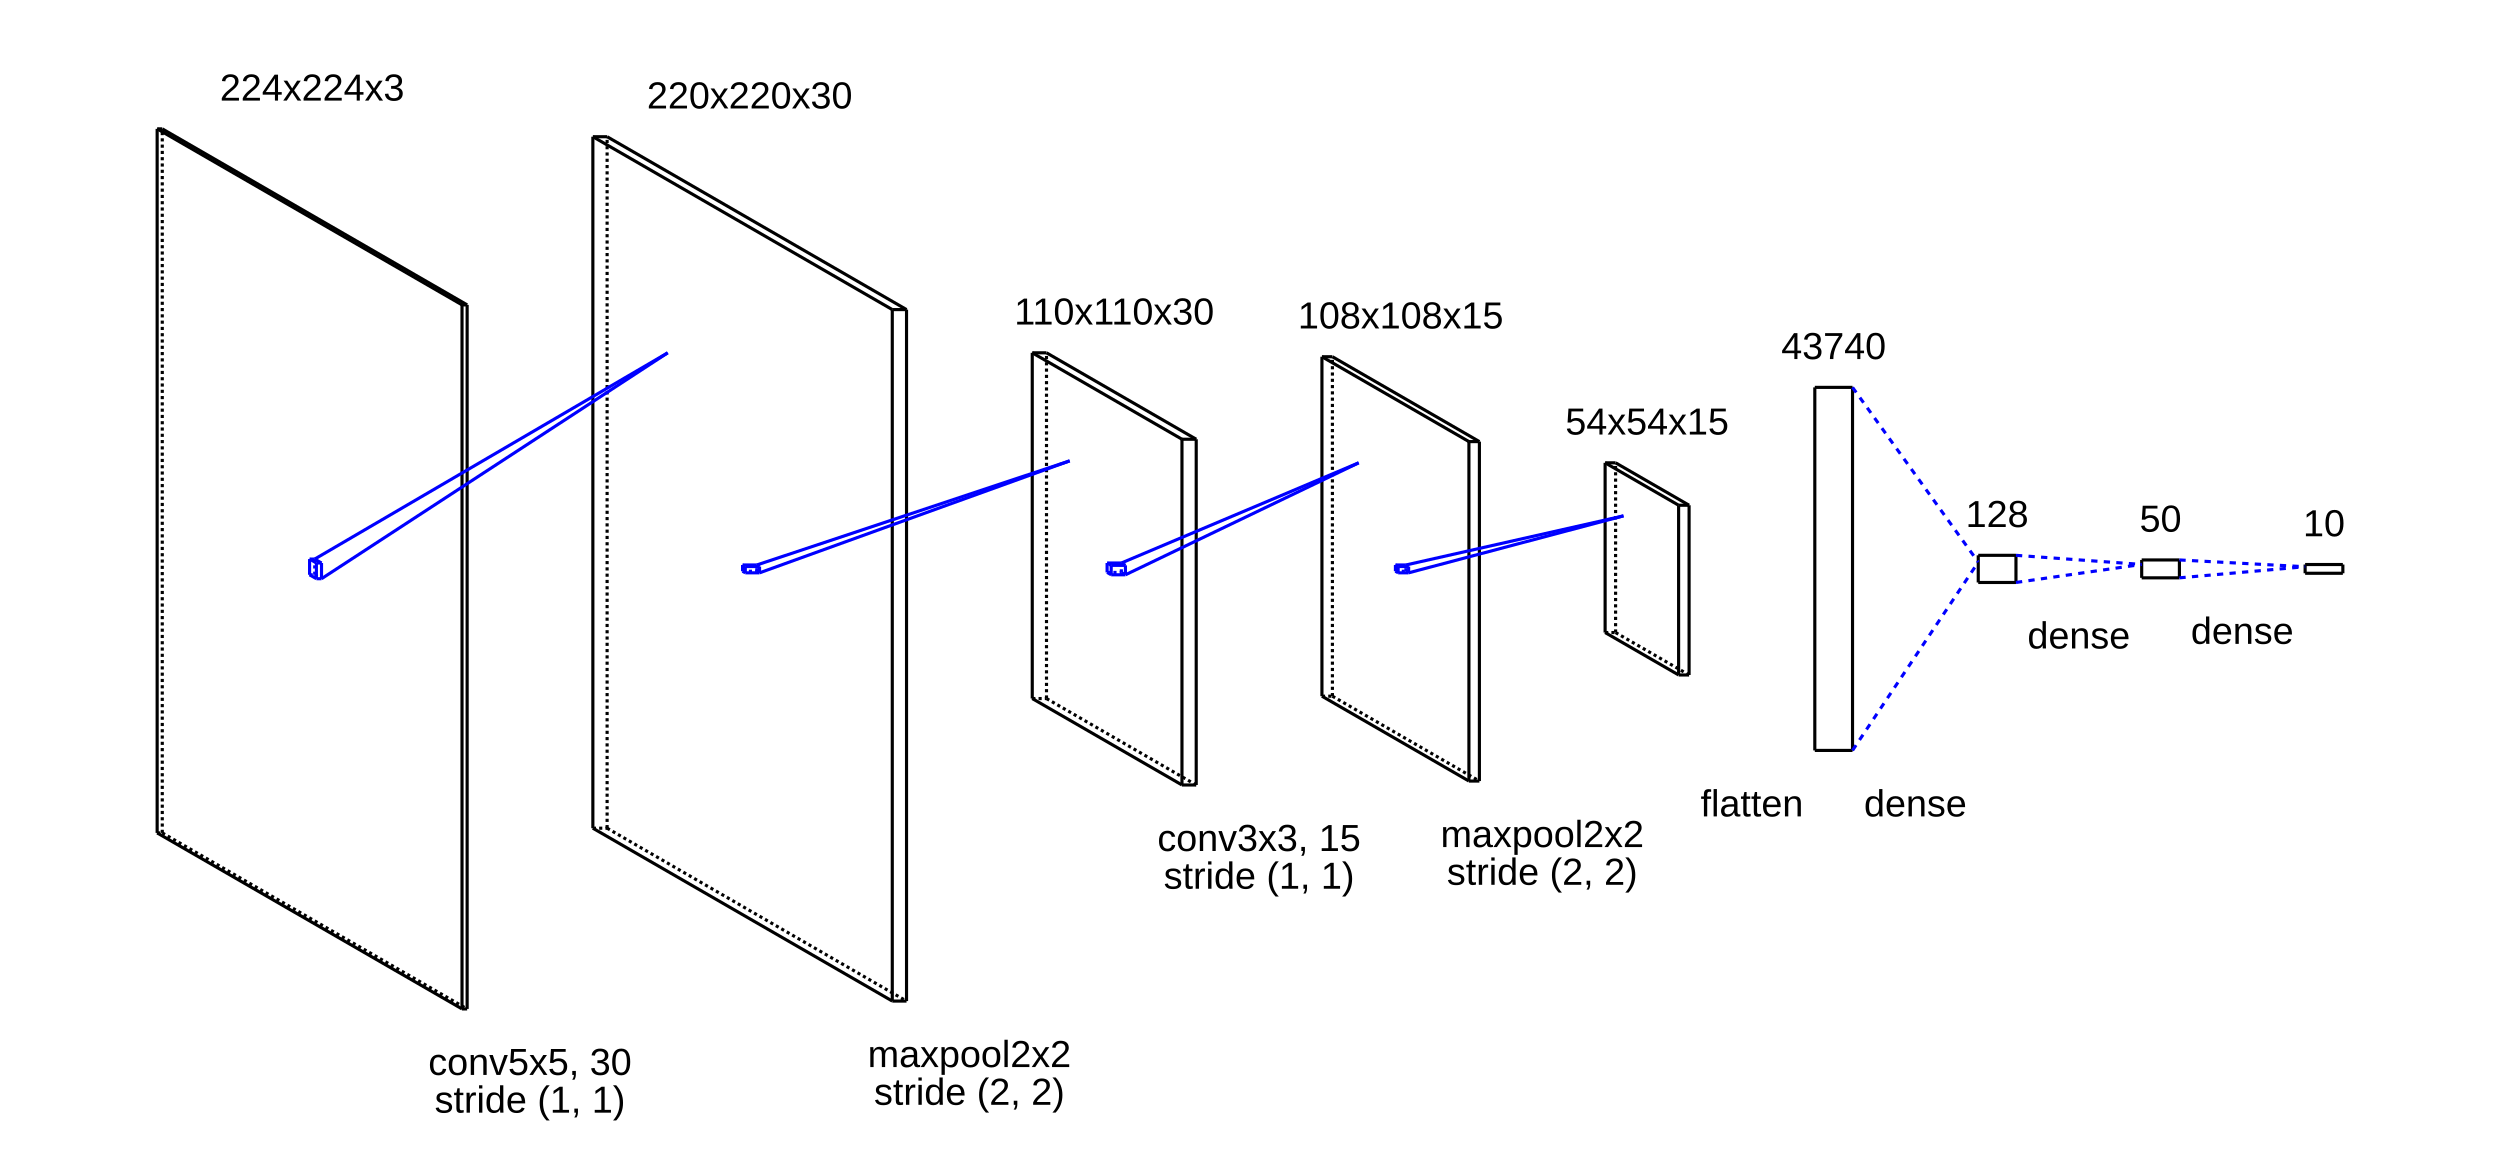
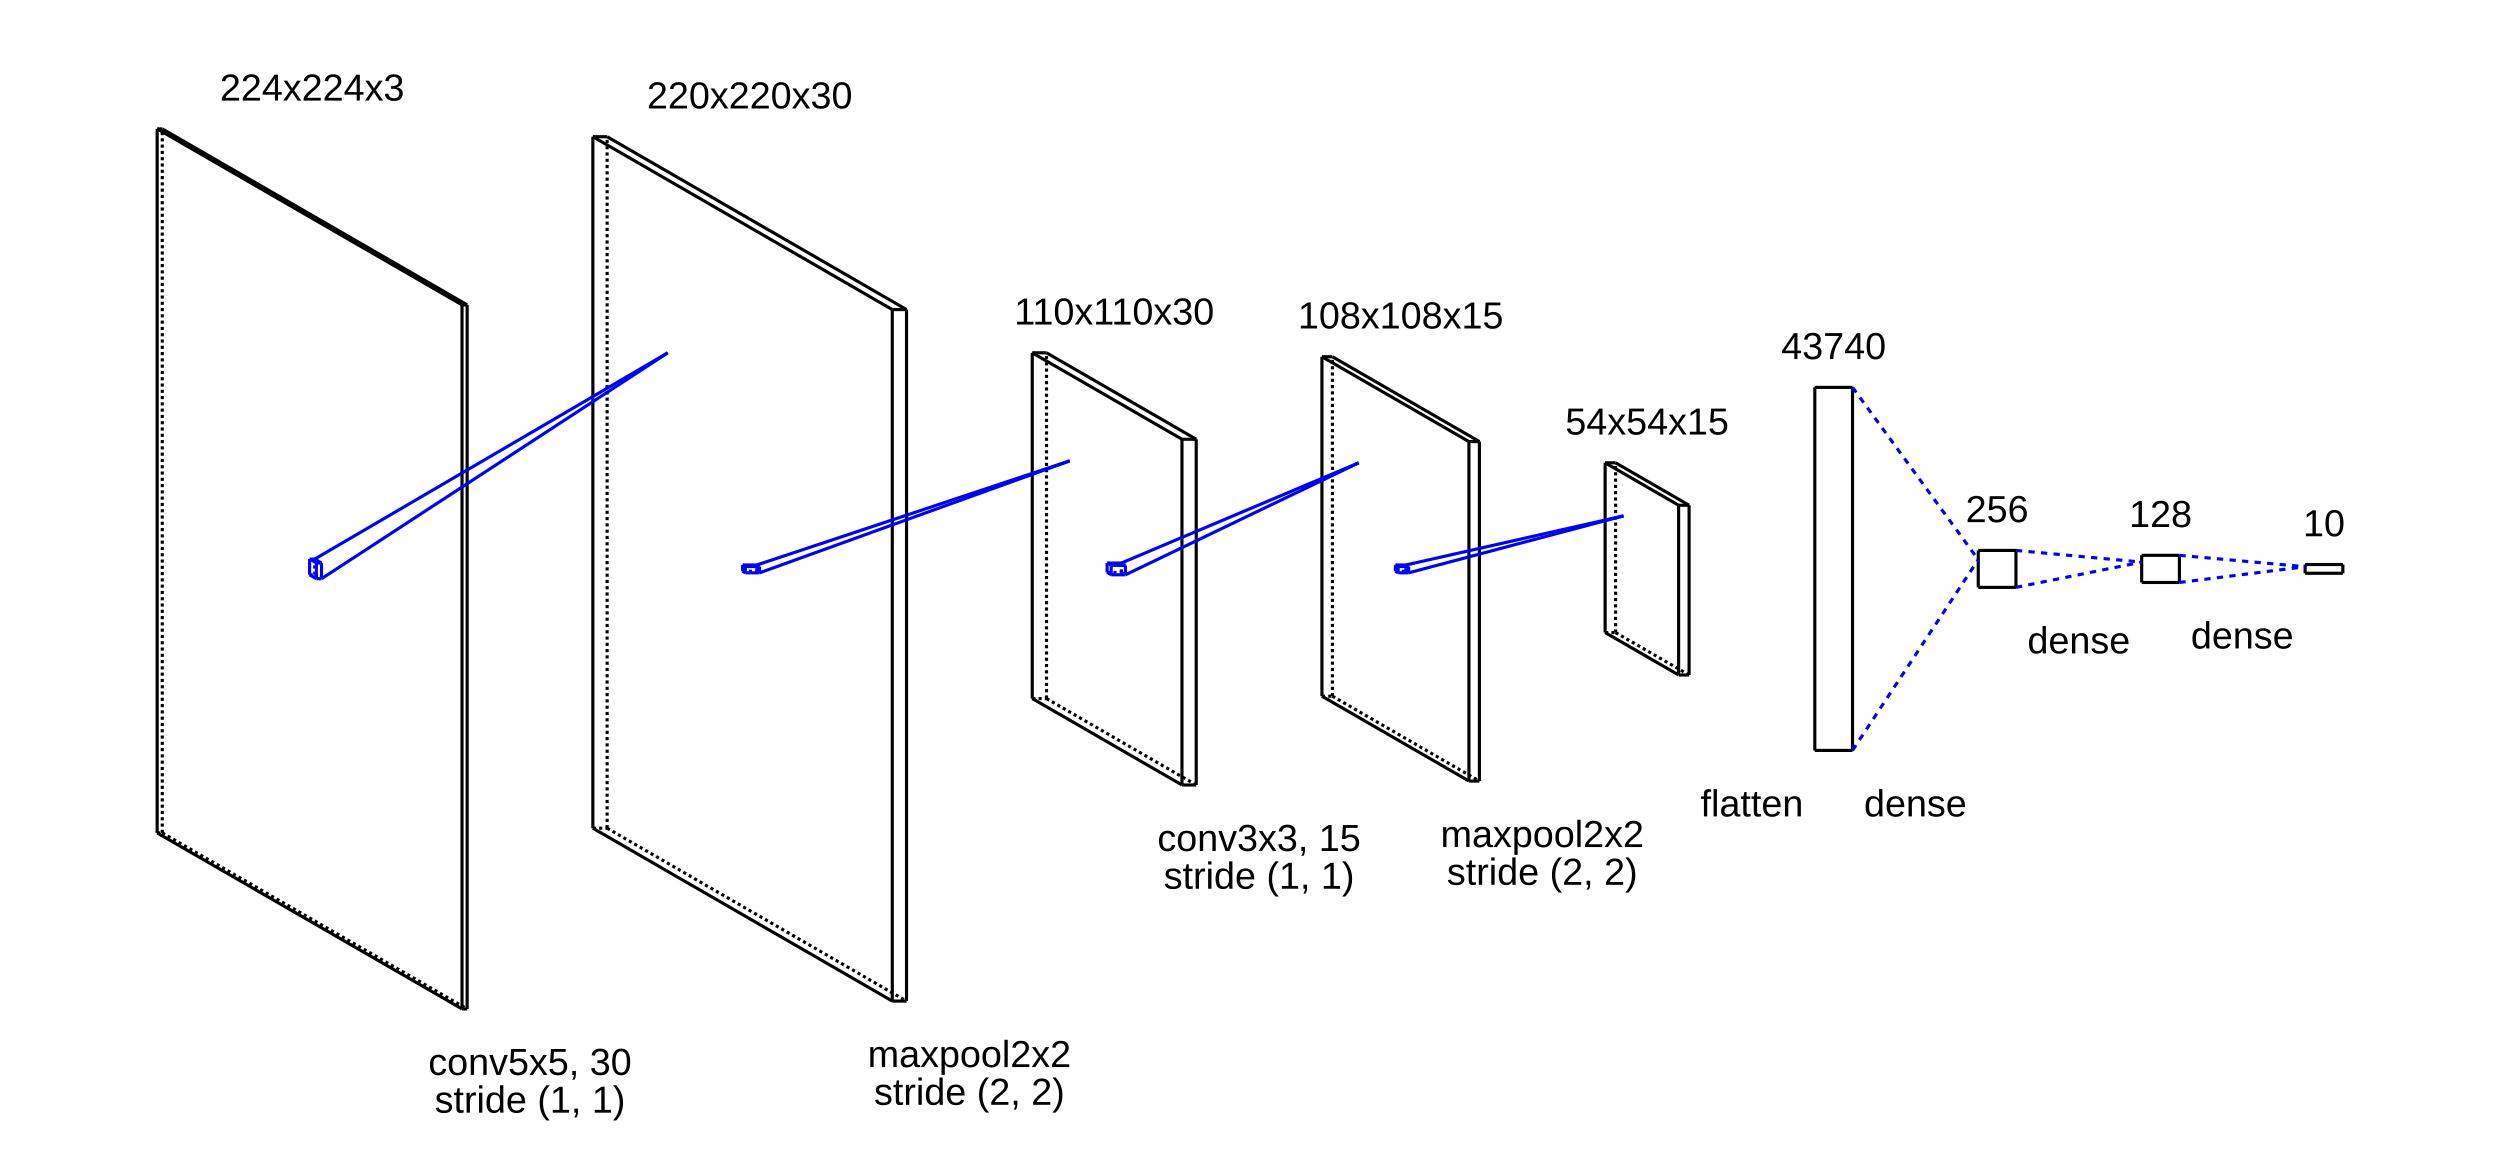
<svg xmlns="http://www.w3.org/2000/svg" width="795.399" height="374.0" viewBox="-50 -181.0 795.399 374.0">
  <line x1="0" y1="84.0" x2="0" y2="-140.0" stroke-width="1" stroke-dasharray="none" stroke="rgb(0, 0, 0)" />
  <line x1="1.629" y1="84.0" x2="1.629" y2="-140.0" stroke-width="1" stroke-dasharray="1" stroke="rgb(0, 0, 0)" />
  <line x1="96.995" y1="140.0" x2="96.995" y2="-84.0" stroke-width="1" stroke-dasharray="none" stroke="rgb(0, 0, 0)" />
  <line x1="98.624" y1="140.0" x2="98.624" y2="-84.0" stroke-width="1" stroke-dasharray="none" stroke="rgb(0, 0, 0)" />
  <line x1="0" y1="84.0" x2="96.995" y2="140.0" stroke-width="1" stroke-dasharray="none" stroke="rgb(0, 0, 0)" />
  <line x1="0" y1="-140.0" x2="96.995" y2="-84.0" stroke-width="1" stroke-dasharray="none" stroke="rgb(0, 0, 0)" />
  <line x1="1.629" y1="84.0" x2="98.624" y2="140.0" stroke-width="1" stroke-dasharray="1" stroke="rgb(0, 0, 0)" />
  <line x1="1.629" y1="-140.0" x2="98.624" y2="-84.0" stroke-width="1" stroke-dasharray="none" stroke="rgb(0, 0, 0)" />
  <line x1="0" y1="84.0" x2="1.629" y2="84.0" stroke-width="1" stroke-dasharray="1" stroke="rgb(0, 0, 0)" />
  <line x1="96.995" y1="140.0" x2="98.624" y2="140.0" stroke-width="1" stroke-dasharray="none" stroke="rgb(0, 0, 0)" />
  <line x1="0" y1="-140.0" x2="1.629" y2="-140.0" stroke-width="1" stroke-dasharray="none" stroke="rgb(0, 0, 0)" />
  <line x1="96.995" y1="-84.0" x2="98.624" y2="-84.0" stroke-width="1" stroke-dasharray="none" stroke="rgb(0, 0, 0)" />
  <text x="49.312" y="-149.0" font-family="arial" font-size="12px" text-anchor="middle" fill="rgb(0, 0, 0)">224x224x3</text>
  <line x1="138.624" y1="82.5" x2="138.624" y2="-137.5" stroke-width="1" stroke-dasharray="none" stroke="rgb(0, 0, 0)" />
  <line x1="143.159" y1="82.5" x2="143.159" y2="-137.5" stroke-width="1" stroke-dasharray="1" stroke="rgb(0, 0, 0)" />
  <line x1="233.887" y1="137.5" x2="233.887" y2="-82.5" stroke-width="1" stroke-dasharray="none" stroke="rgb(0, 0, 0)" />
  <line x1="238.421" y1="137.5" x2="238.421" y2="-82.5" stroke-width="1" stroke-dasharray="none" stroke="rgb(0, 0, 0)" />
  <line x1="138.624" y1="82.5" x2="233.887" y2="137.5" stroke-width="1" stroke-dasharray="none" stroke="rgb(0, 0, 0)" />
  <line x1="138.624" y1="-137.5" x2="233.887" y2="-82.5" stroke-width="1" stroke-dasharray="none" stroke="rgb(0, 0, 0)" />
  <line x1="143.159" y1="82.5" x2="238.421" y2="137.5" stroke-width="1" stroke-dasharray="1" stroke="rgb(0, 0, 0)" />
  <line x1="143.159" y1="-137.5" x2="238.421" y2="-82.5" stroke-width="1" stroke-dasharray="none" stroke="rgb(0, 0, 0)" />
  <line x1="138.624" y1="82.5" x2="143.159" y2="82.5" stroke-width="1" stroke-dasharray="1" stroke="rgb(0, 0, 0)" />
  <line x1="233.887" y1="137.5" x2="238.421" y2="137.5" stroke-width="1" stroke-dasharray="none" stroke="rgb(0, 0, 0)" />
  <line x1="138.624" y1="-137.5" x2="143.159" y2="-137.5" stroke-width="1" stroke-dasharray="none" stroke="rgb(0, 0, 0)" />
  <line x1="233.887" y1="-82.5" x2="238.421" y2="-82.5" stroke-width="1" stroke-dasharray="none" stroke="rgb(0, 0, 0)" />
  <text x="188.523" y="-146.5" font-family="arial" font-size="12px" text-anchor="middle" fill="rgb(0, 0, 0)">220x220x30</text>
  <line x1="278.421" y1="41.25" x2="278.421" y2="-68.75" stroke-width="1" stroke-dasharray="none" stroke="rgb(0, 0, 0)" />
  <line x1="282.955" y1="41.25" x2="282.955" y2="-68.75" stroke-width="1" stroke-dasharray="1" stroke="rgb(0, 0, 0)" />
  <line x1="326.053" y1="68.75" x2="326.053" y2="-41.25" stroke-width="1" stroke-dasharray="none" stroke="rgb(0, 0, 0)" />
  <line x1="330.587" y1="68.75" x2="330.587" y2="-41.25" stroke-width="1" stroke-dasharray="none" stroke="rgb(0, 0, 0)" />
  <line x1="278.421" y1="41.25" x2="326.053" y2="68.75" stroke-width="1" stroke-dasharray="none" stroke="rgb(0, 0, 0)" />
  <line x1="278.421" y1="-68.75" x2="326.053" y2="-41.25" stroke-width="1" stroke-dasharray="none" stroke="rgb(0, 0, 0)" />
  <line x1="282.955" y1="41.25" x2="330.587" y2="68.75" stroke-width="1" stroke-dasharray="1" stroke="rgb(0, 0, 0)" />
  <line x1="282.955" y1="-68.75" x2="330.587" y2="-41.25" stroke-width="1" stroke-dasharray="none" stroke="rgb(0, 0, 0)" />
  <line x1="278.421" y1="41.25" x2="282.955" y2="41.25" stroke-width="1" stroke-dasharray="1" stroke="rgb(0, 0, 0)" />
  <line x1="326.053" y1="68.75" x2="330.587" y2="68.75" stroke-width="1" stroke-dasharray="none" stroke="rgb(0, 0, 0)" />
  <line x1="278.421" y1="-68.75" x2="282.955" y2="-68.75" stroke-width="1" stroke-dasharray="none" stroke="rgb(0, 0, 0)" />
  <line x1="326.053" y1="-41.25" x2="330.587" y2="-41.25" stroke-width="1" stroke-dasharray="none" stroke="rgb(0, 0, 0)" />
  <text x="304.504" y="-77.75" font-family="arial" font-size="12px" text-anchor="middle" fill="rgb(0, 0, 0)">110x110x30</text>
  <line x1="370.587" y1="40.5" x2="370.587" y2="-67.5" stroke-width="1" stroke-dasharray="none" stroke="rgb(0, 0, 0)" />
  <line x1="373.919" y1="40.5" x2="373.919" y2="-67.5" stroke-width="1" stroke-dasharray="1" stroke="rgb(0, 0, 0)" />
  <line x1="417.352" y1="67.5" x2="417.352" y2="-40.5" stroke-width="1" stroke-dasharray="none" stroke="rgb(0, 0, 0)" />
  <line x1="420.684" y1="67.5" x2="420.684" y2="-40.5" stroke-width="1" stroke-dasharray="none" stroke="rgb(0, 0, 0)" />
  <line x1="370.587" y1="40.5" x2="417.352" y2="67.5" stroke-width="1" stroke-dasharray="none" stroke="rgb(0, 0, 0)" />
  <line x1="370.587" y1="-67.5" x2="417.352" y2="-40.5" stroke-width="1" stroke-dasharray="none" stroke="rgb(0, 0, 0)" />
  <line x1="373.919" y1="40.5" x2="420.684" y2="67.5" stroke-width="1" stroke-dasharray="1" stroke="rgb(0, 0, 0)" />
  <line x1="373.919" y1="-67.5" x2="420.684" y2="-40.5" stroke-width="1" stroke-dasharray="none" stroke="rgb(0, 0, 0)" />
  <line x1="370.587" y1="40.5" x2="373.919" y2="40.5" stroke-width="1" stroke-dasharray="1" stroke="rgb(0, 0, 0)" />
  <line x1="417.352" y1="67.5" x2="420.684" y2="67.5" stroke-width="1" stroke-dasharray="none" stroke="rgb(0, 0, 0)" />
  <line x1="370.587" y1="-67.5" x2="373.919" y2="-67.5" stroke-width="1" stroke-dasharray="none" stroke="rgb(0, 0, 0)" />
  <line x1="417.352" y1="-40.5" x2="420.684" y2="-40.5" stroke-width="1" stroke-dasharray="none" stroke="rgb(0, 0, 0)" />
  <text x="395.636" y="-76.5" font-family="arial" font-size="12px" text-anchor="middle" fill="rgb(0, 0, 0)">108x108x15</text>
  <line x1="460.684" y1="20.25" x2="460.684" y2="-33.75" stroke-width="1" stroke-dasharray="none" stroke="rgb(0, 0, 0)" />
  <line x1="464.016" y1="20.25" x2="464.016" y2="-33.75" stroke-width="1" stroke-dasharray="1" stroke="rgb(0, 0, 0)" />
  <line x1="484.067" y1="33.75" x2="484.067" y2="-20.25" stroke-width="1" stroke-dasharray="none" stroke="rgb(0, 0, 0)" />
  <line x1="487.399" y1="33.75" x2="487.399" y2="-20.25" stroke-width="1" stroke-dasharray="none" stroke="rgb(0, 0, 0)" />
  <line x1="460.684" y1="20.25" x2="484.067" y2="33.75" stroke-width="1" stroke-dasharray="none" stroke="rgb(0, 0, 0)" />
  <line x1="460.684" y1="-33.75" x2="484.067" y2="-20.25" stroke-width="1" stroke-dasharray="none" stroke="rgb(0, 0, 0)" />
  <line x1="464.016" y1="20.25" x2="487.399" y2="33.75" stroke-width="1" stroke-dasharray="1" stroke="rgb(0, 0, 0)" />
  <line x1="464.016" y1="-33.75" x2="487.399" y2="-20.25" stroke-width="1" stroke-dasharray="none" stroke="rgb(0, 0, 0)" />
  <line x1="460.684" y1="20.25" x2="464.016" y2="20.25" stroke-width="1" stroke-dasharray="1" stroke="rgb(0, 0, 0)" />
  <line x1="484.067" y1="33.75" x2="487.399" y2="33.75" stroke-width="1" stroke-dasharray="none" stroke="rgb(0, 0, 0)" />
  <line x1="460.684" y1="-33.75" x2="464.016" y2="-33.75" stroke-width="1" stroke-dasharray="none" stroke="rgb(0, 0, 0)" />
  <line x1="484.067" y1="-20.25" x2="487.399" y2="-20.25" stroke-width="1" stroke-dasharray="none" stroke="rgb(0, 0, 0)" />
  <text x="474.042" y="-42.75" font-family="arial" font-size="12px" text-anchor="middle" fill="rgb(0, 0, 0)">54x54x15</text>
  <line x1="527.399" y1="-57.754" x2="527.399" y2="57.754" stroke-width="1" stroke-dasharray="none" stroke="rgb(0, 0, 0)" />
  <line x1="527.399" y1="57.754" x2="539.399" y2="57.754" stroke-width="1" stroke-dasharray="none" stroke="rgb(0, 0, 0)" />
  <line x1="539.399" y1="57.754" x2="539.399" y2="-57.754" stroke-width="1" stroke-dasharray="none" stroke="rgb(0, 0, 0)" />
  <line x1="539.399" y1="-57.754" x2="527.399" y2="-57.754" stroke-width="1" stroke-dasharray="none" stroke="rgb(0, 0, 0)" />
  <text x="533.399" y="-66.754" font-family="arial" font-size="12px" text-anchor="middle" fill="rgb(0, 0, 0)">43740</text>
-   <line x1="579.399" y1="-4.32" x2="579.399" y2="4.32" stroke-width="1" stroke-dasharray="none" stroke="rgb(0, 0, 0)" />
-   <line x1="579.399" y1="4.32" x2="591.399" y2="4.32" stroke-width="1" stroke-dasharray="none" stroke="rgb(0, 0, 0)" />
-   <line x1="591.399" y1="4.32" x2="591.399" y2="-4.32" stroke-width="1" stroke-dasharray="none" stroke="rgb(0, 0, 0)" />
-   <line x1="591.399" y1="-4.32" x2="579.399" y2="-4.32" stroke-width="1" stroke-dasharray="none" stroke="rgb(0, 0, 0)" />
-   <text x="585.399" y="-13.32" font-family="arial" font-size="12px" text-anchor="middle" fill="rgb(0, 0, 0)">128</text>
-   <line x1="631.399" y1="-2.845" x2="631.399" y2="2.845" stroke-width="1" stroke-dasharray="none" stroke="rgb(0, 0, 0)" />
-   <line x1="631.399" y1="2.845" x2="643.399" y2="2.845" stroke-width="1" stroke-dasharray="none" stroke="rgb(0, 0, 0)" />
-   <line x1="643.399" y1="2.845" x2="643.399" y2="-2.845" stroke-width="1" stroke-dasharray="none" stroke="rgb(0, 0, 0)" />
-   <line x1="643.399" y1="-2.845" x2="631.399" y2="-2.845" stroke-width="1" stroke-dasharray="none" stroke="rgb(0, 0, 0)" />
-   <text x="637.399" y="-11.845" font-family="arial" font-size="12px" text-anchor="middle" fill="rgb(0, 0, 0)">50</text>
+   <line x1="579.399" y1="-5.879" x2="579.399" y2="5.879" stroke-width="1" stroke-dasharray="none" stroke="rgb(0, 0, 0)" />
+   <line x1="579.399" y1="5.879" x2="591.399" y2="5.879" stroke-width="1" stroke-dasharray="none" stroke="rgb(0, 0, 0)" />
+   <line x1="591.399" y1="5.879" x2="591.399" y2="-5.879" stroke-width="1" stroke-dasharray="none" stroke="rgb(0, 0, 0)" />
+   <line x1="591.399" y1="-5.879" x2="579.399" y2="-5.879" stroke-width="1" stroke-dasharray="none" stroke="rgb(0, 0, 0)" />
+   <text x="585.399" y="-14.879" font-family="arial" font-size="12px" text-anchor="middle" fill="rgb(0, 0, 0)">256</text>
+   <line x1="631.399" y1="-4.32" x2="631.399" y2="4.32" stroke-width="1" stroke-dasharray="none" stroke="rgb(0, 0, 0)" />
+   <line x1="631.399" y1="4.32" x2="643.399" y2="4.32" stroke-width="1" stroke-dasharray="none" stroke="rgb(0, 0, 0)" />
+   <line x1="643.399" y1="4.32" x2="643.399" y2="-4.32" stroke-width="1" stroke-dasharray="none" stroke="rgb(0, 0, 0)" />
+   <line x1="643.399" y1="-4.32" x2="631.399" y2="-4.32" stroke-width="1" stroke-dasharray="none" stroke="rgb(0, 0, 0)" />
+   <text x="637.399" y="-13.32" font-family="arial" font-size="12px" text-anchor="middle" fill="rgb(0, 0, 0)">128</text>
  <line x1="683.399" y1="-1.391" x2="683.399" y2="1.391" stroke-width="1" stroke-dasharray="none" stroke="rgb(0, 0, 0)" />
  <line x1="683.399" y1="1.391" x2="695.399" y2="1.391" stroke-width="1" stroke-dasharray="none" stroke="rgb(0, 0, 0)" />
  <line x1="695.399" y1="1.391" x2="695.399" y2="-1.391" stroke-width="1" stroke-dasharray="none" stroke="rgb(0, 0, 0)" />
  <line x1="695.399" y1="-1.391" x2="683.399" y2="-1.391" stroke-width="1" stroke-dasharray="none" stroke="rgb(0, 0, 0)" />
  <text x="689.399" y="-10.391" font-family="arial" font-size="12px" text-anchor="middle" fill="rgb(0, 0, 0)">10</text>
  <line x1="48.497" y1="1.875" x2="48.497" y2="-3.125" stroke-width="1" stroke-dasharray="none" stroke="rgb(0, 0, 255)" />
  <line x1="50.127" y1="1.875" x2="50.127" y2="-3.125" stroke-width="1" stroke-dasharray="1" stroke="rgb(0, 0, 255)" />
  <line x1="50.662" y1="3.125" x2="50.662" y2="-1.875" stroke-width="1" stroke-dasharray="none" stroke="rgb(0, 0, 255)" />
  <line x1="52.292" y1="3.125" x2="52.292" y2="-1.875" stroke-width="1" stroke-dasharray="none" stroke="rgb(0, 0, 255)" />
  <line x1="48.497" y1="1.875" x2="50.662" y2="3.125" stroke-width="1" stroke-dasharray="none" stroke="rgb(0, 0, 255)" />
  <line x1="48.497" y1="-3.125" x2="50.662" y2="-1.875" stroke-width="1" stroke-dasharray="none" stroke="rgb(0, 0, 255)" />
  <line x1="50.127" y1="1.875" x2="52.292" y2="3.125" stroke-width="1" stroke-dasharray="1" stroke="rgb(0, 0, 255)" />
  <line x1="50.127" y1="-3.125" x2="52.292" y2="-1.875" stroke-width="1" stroke-dasharray="none" stroke="rgb(0, 0, 255)" />
  <line x1="48.497" y1="1.875" x2="50.127" y2="1.875" stroke-width="1" stroke-dasharray="1" stroke="rgb(0, 0, 255)" />
  <line x1="50.662" y1="3.125" x2="52.292" y2="3.125" stroke-width="1" stroke-dasharray="none" stroke="rgb(0, 0, 255)" />
  <line x1="48.497" y1="-3.125" x2="50.127" y2="-3.125" stroke-width="1" stroke-dasharray="none" stroke="rgb(0, 0, 255)" />
  <line x1="50.662" y1="-1.875" x2="52.292" y2="-1.875" stroke-width="1" stroke-dasharray="none" stroke="rgb(0, 0, 255)" />
  <line x1="50.127" y1="-3.125" x2="162.44" y2="-68.75" stroke-width="1" stroke-dasharray="none" stroke="rgb(0, 0, 255)" />
  <line x1="52.292" y1="3.125" x2="162.44" y2="-68.75" stroke-width="1" stroke-dasharray="none" stroke="rgb(0, 0, 255)" />
  <text x="118.624" y="161.0" font-family="arial" font-size="12px" text-anchor="middle" fill="rgb(0, 0, 0)">conv5x5, 30</text>
  <text x="118.624" y="173.0" font-family="arial" font-size="12px" text-anchor="middle" fill="rgb(0, 0, 0)">stride (1, 1)</text>
  <line x1="186.256" y1="0.75" x2="186.256" y2="-1.25" stroke-width="1" stroke-dasharray="none" stroke="rgb(0, 0, 255)" />
  <line x1="190.79" y1="0.75" x2="190.79" y2="-1.25" stroke-width="1" stroke-dasharray="1" stroke="rgb(0, 0, 255)" />
  <line x1="187.122" y1="1.25" x2="187.122" y2="-0.75" stroke-width="1" stroke-dasharray="none" stroke="rgb(0, 0, 255)" />
  <line x1="191.656" y1="1.25" x2="191.656" y2="-0.75" stroke-width="1" stroke-dasharray="none" stroke="rgb(0, 0, 255)" />
  <line x1="186.256" y1="0.75" x2="187.122" y2="1.25" stroke-width="1" stroke-dasharray="none" stroke="rgb(0, 0, 255)" />
  <line x1="186.256" y1="-1.25" x2="187.122" y2="-0.75" stroke-width="1" stroke-dasharray="none" stroke="rgb(0, 0, 255)" />
  <line x1="190.79" y1="0.75" x2="191.656" y2="1.25" stroke-width="1" stroke-dasharray="1" stroke="rgb(0, 0, 255)" />
  <line x1="190.79" y1="-1.25" x2="191.656" y2="-0.75" stroke-width="1" stroke-dasharray="none" stroke="rgb(0, 0, 255)" />
  <line x1="186.256" y1="0.75" x2="190.79" y2="0.75" stroke-width="1" stroke-dasharray="1" stroke="rgb(0, 0, 255)" />
  <line x1="187.122" y1="1.25" x2="191.656" y2="1.25" stroke-width="1" stroke-dasharray="none" stroke="rgb(0, 0, 255)" />
  <line x1="186.256" y1="-1.25" x2="190.79" y2="-1.25" stroke-width="1" stroke-dasharray="none" stroke="rgb(0, 0, 255)" />
  <line x1="187.122" y1="-0.75" x2="191.656" y2="-0.75" stroke-width="1" stroke-dasharray="none" stroke="rgb(0, 0, 255)" />
  <line x1="190.79" y1="-1.25" x2="290.329" y2="-34.375" stroke-width="1" stroke-dasharray="none" stroke="rgb(0, 0, 255)" />
  <line x1="191.656" y1="1.25" x2="290.329" y2="-34.375" stroke-width="1" stroke-dasharray="none" stroke="rgb(0, 0, 255)" />
  <text x="258.421" y="158.5" font-family="arial" font-size="12px" text-anchor="middle" fill="rgb(0, 0, 0)">maxpool2x2</text>
  <text x="258.421" y="170.5" font-family="arial" font-size="12px" text-anchor="middle" fill="rgb(0, 0, 0)">stride (2, 2)</text>
  <line x1="302.237" y1="1.125" x2="302.237" y2="-1.875" stroke-width="1" stroke-dasharray="none" stroke="rgb(0, 0, 255)" />
  <line x1="306.771" y1="1.125" x2="306.771" y2="-1.875" stroke-width="1" stroke-dasharray="1" stroke="rgb(0, 0, 255)" />
  <line x1="303.536" y1="1.875" x2="303.536" y2="-1.125" stroke-width="1" stroke-dasharray="none" stroke="rgb(0, 0, 255)" />
  <line x1="308.07" y1="1.875" x2="308.07" y2="-1.125" stroke-width="1" stroke-dasharray="none" stroke="rgb(0, 0, 255)" />
  <line x1="302.237" y1="1.125" x2="303.536" y2="1.875" stroke-width="1" stroke-dasharray="none" stroke="rgb(0, 0, 255)" />
  <line x1="302.237" y1="-1.875" x2="303.536" y2="-1.125" stroke-width="1" stroke-dasharray="none" stroke="rgb(0, 0, 255)" />
  <line x1="306.771" y1="1.125" x2="308.07" y2="1.875" stroke-width="1" stroke-dasharray="1" stroke="rgb(0, 0, 255)" />
  <line x1="306.771" y1="-1.875" x2="308.07" y2="-1.125" stroke-width="1" stroke-dasharray="none" stroke="rgb(0, 0, 255)" />
  <line x1="302.237" y1="1.125" x2="306.771" y2="1.125" stroke-width="1" stroke-dasharray="1" stroke="rgb(0, 0, 255)" />
  <line x1="303.536" y1="1.875" x2="308.07" y2="1.875" stroke-width="1" stroke-dasharray="none" stroke="rgb(0, 0, 255)" />
  <line x1="302.237" y1="-1.875" x2="306.771" y2="-1.875" stroke-width="1" stroke-dasharray="none" stroke="rgb(0, 0, 255)" />
  <line x1="303.536" y1="-1.125" x2="308.07" y2="-1.125" stroke-width="1" stroke-dasharray="none" stroke="rgb(0, 0, 255)" />
  <line x1="306.771" y1="-1.875" x2="382.278" y2="-33.75" stroke-width="1" stroke-dasharray="none" stroke="rgb(0, 0, 255)" />
  <line x1="308.07" y1="1.875" x2="382.278" y2="-33.75" stroke-width="1" stroke-dasharray="none" stroke="rgb(0, 0, 255)" />
  <text x="350.587" y="89.75" font-family="arial" font-size="12px" text-anchor="middle" fill="rgb(0, 0, 0)">conv3x3, 15</text>
  <text x="350.587" y="101.75" font-family="arial" font-size="12px" text-anchor="middle" fill="rgb(0, 0, 0)">stride (1, 1)</text>
  <line x1="393.97" y1="0.75" x2="393.97" y2="-1.25" stroke-width="1" stroke-dasharray="none" stroke="rgb(0, 0, 255)" />
  <line x1="397.302" y1="0.75" x2="397.302" y2="-1.25" stroke-width="1" stroke-dasharray="1" stroke="rgb(0, 0, 255)" />
  <line x1="394.836" y1="1.25" x2="394.836" y2="-0.75" stroke-width="1" stroke-dasharray="none" stroke="rgb(0, 0, 255)" />
  <line x1="398.168" y1="1.25" x2="398.168" y2="-0.75" stroke-width="1" stroke-dasharray="none" stroke="rgb(0, 0, 255)" />
  <line x1="393.97" y1="0.75" x2="394.836" y2="1.25" stroke-width="1" stroke-dasharray="none" stroke="rgb(0, 0, 255)" />
  <line x1="393.97" y1="-1.25" x2="394.836" y2="-0.75" stroke-width="1" stroke-dasharray="none" stroke="rgb(0, 0, 255)" />
  <line x1="397.302" y1="0.75" x2="398.168" y2="1.25" stroke-width="1" stroke-dasharray="1" stroke="rgb(0, 0, 255)" />
  <line x1="397.302" y1="-1.25" x2="398.168" y2="-0.75" stroke-width="1" stroke-dasharray="none" stroke="rgb(0, 0, 255)" />
  <line x1="393.97" y1="0.75" x2="397.302" y2="0.75" stroke-width="1" stroke-dasharray="1" stroke="rgb(0, 0, 255)" />
  <line x1="394.836" y1="1.25" x2="398.168" y2="1.25" stroke-width="1" stroke-dasharray="none" stroke="rgb(0, 0, 255)" />
  <line x1="393.97" y1="-1.25" x2="397.302" y2="-1.25" stroke-width="1" stroke-dasharray="none" stroke="rgb(0, 0, 255)" />
  <line x1="394.836" y1="-0.75" x2="398.168" y2="-0.75" stroke-width="1" stroke-dasharray="none" stroke="rgb(0, 0, 255)" />
  <line x1="397.302" y1="-1.25" x2="466.53" y2="-16.875" stroke-width="1" stroke-dasharray="none" stroke="rgb(0, 0, 255)" />
  <line x1="398.168" y1="1.25" x2="466.53" y2="-16.875" stroke-width="1" stroke-dasharray="none" stroke="rgb(0, 0, 255)" />
  <text x="440.684" y="88.5" font-family="arial" font-size="12px" text-anchor="middle" fill="rgb(0, 0, 0)">maxpool2x2</text>
  <text x="440.684" y="100.5" font-family="arial" font-size="12px" text-anchor="middle" fill="rgb(0, 0, 0)">stride (2, 2)</text>
  <text x="507.399" y="78.754" font-family="arial" font-size="12px" text-anchor="middle" fill="rgb(0, 0, 0)">flatten</text>
-   <line x1="539.399" y1="-57.754" x2="579.399" y2="-2.16" stroke-width="1" stroke-dasharray="2" stroke="rgb(0, 0, 255)" />
-   <line x1="539.399" y1="57.754" x2="579.399" y2="-2.16" stroke-width="1" stroke-dasharray="2" stroke="rgb(0, 0, 255)" />
+   <line x1="539.399" y1="-57.754" x2="579.399" y2="-2.939" stroke-width="1" stroke-dasharray="2" stroke="rgb(0, 0, 255)" />
+   <line x1="539.399" y1="57.754" x2="579.399" y2="-2.939" stroke-width="1" stroke-dasharray="2" stroke="rgb(0, 0, 255)" />
  <text x="559.399" y="78.754" font-family="arial" font-size="12px" text-anchor="middle" fill="rgb(0, 0, 0)">dense</text>
-   <line x1="591.399" y1="-4.32" x2="631.399" y2="-1.422" stroke-width="1" stroke-dasharray="2" stroke="rgb(0, 0, 255)" />
-   <line x1="591.399" y1="4.32" x2="631.399" y2="-1.422" stroke-width="1" stroke-dasharray="2" stroke="rgb(0, 0, 255)" />
-   <text x="611.399" y="25.32" font-family="arial" font-size="12px" text-anchor="middle" fill="rgb(0, 0, 0)">dense</text>
-   <line x1="643.399" y1="-2.845" x2="683.399" y2="-0.696" stroke-width="1" stroke-dasharray="2" stroke="rgb(0, 0, 255)" />
-   <line x1="643.399" y1="2.845" x2="683.399" y2="-0.696" stroke-width="1" stroke-dasharray="2" stroke="rgb(0, 0, 255)" />
-   <text x="663.399" y="23.845" font-family="arial" font-size="12px" text-anchor="middle" fill="rgb(0, 0, 0)">dense</text>
+   <line x1="591.399" y1="-5.879" x2="631.399" y2="-2.16" stroke-width="1" stroke-dasharray="2" stroke="rgb(0, 0, 255)" />
+   <line x1="591.399" y1="5.879" x2="631.399" y2="-2.16" stroke-width="1" stroke-dasharray="2" stroke="rgb(0, 0, 255)" />
+   <text x="611.399" y="26.879" font-family="arial" font-size="12px" text-anchor="middle" fill="rgb(0, 0, 0)">dense</text>
+   <line x1="643.399" y1="-4.32" x2="683.399" y2="-0.696" stroke-width="1" stroke-dasharray="2" stroke="rgb(0, 0, 255)" />
+   <line x1="643.399" y1="4.32" x2="683.399" y2="-0.696" stroke-width="1" stroke-dasharray="2" stroke="rgb(0, 0, 255)" />
+   <text x="663.399" y="25.32" font-family="arial" font-size="12px" text-anchor="middle" fill="rgb(0, 0, 0)">dense</text>
</svg>
